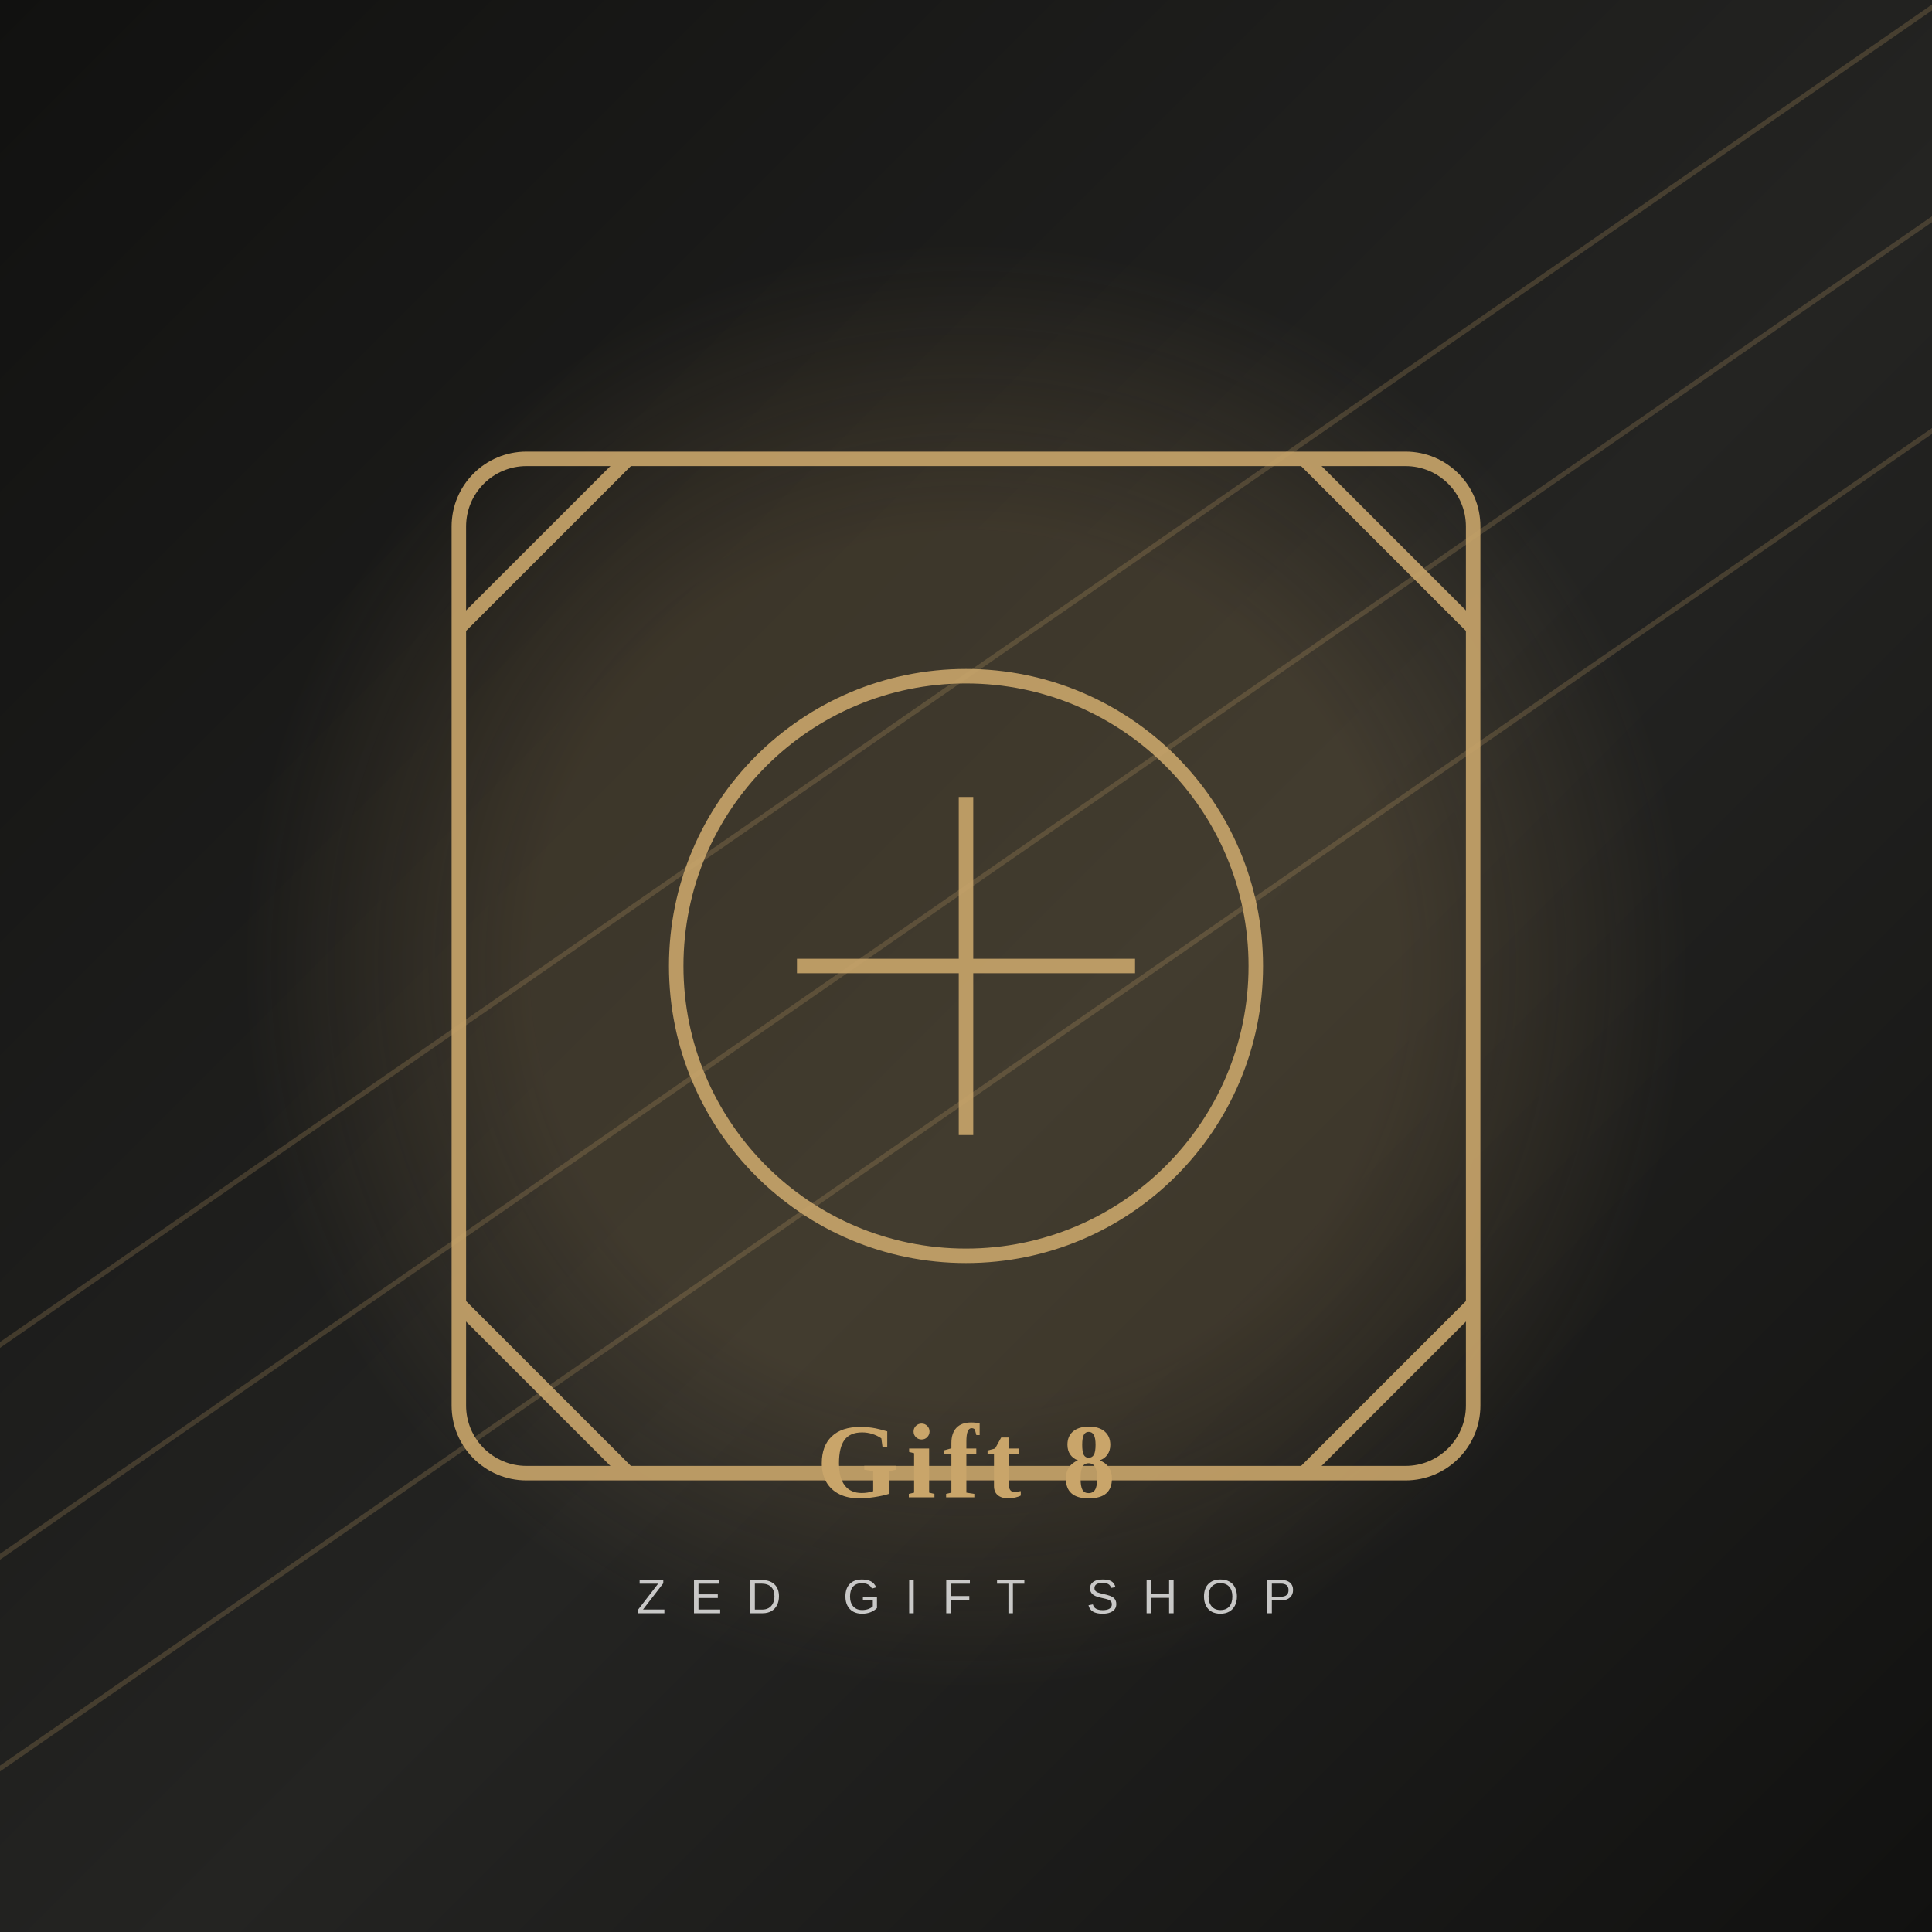
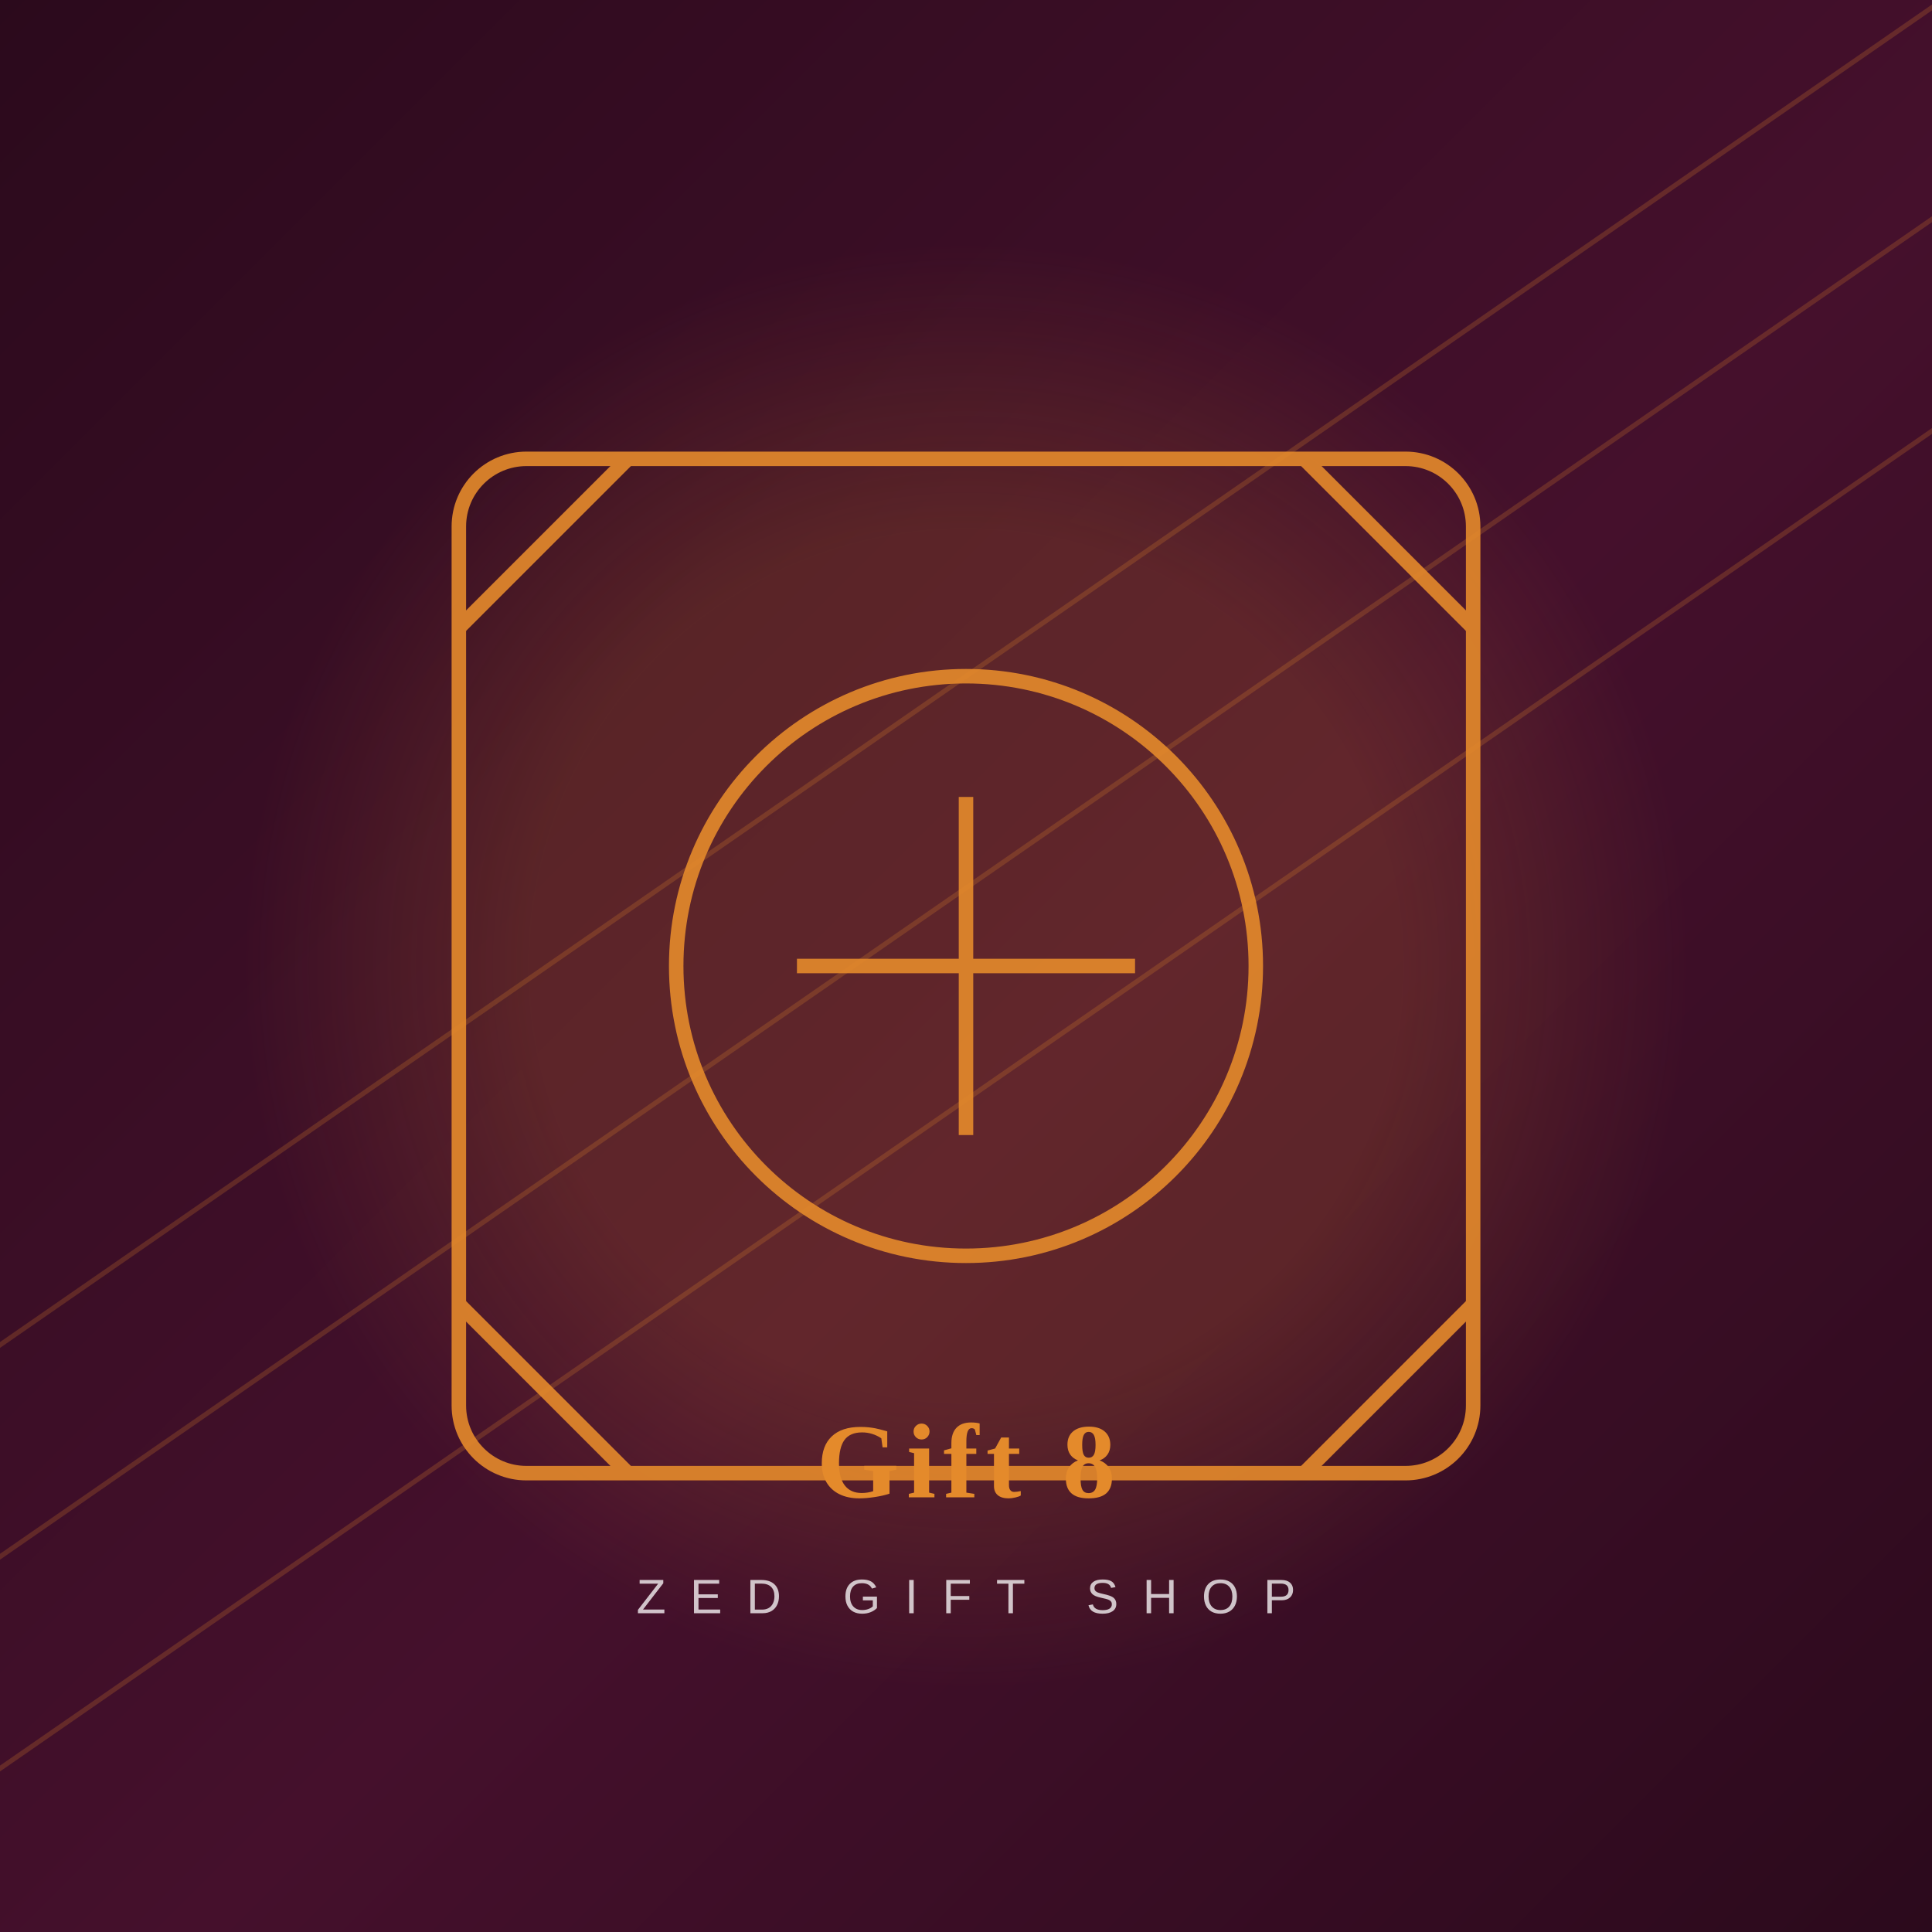
<svg xmlns="http://www.w3.org/2000/svg" width="800" height="800" viewBox="0 0 800 800">
  <defs>
    <linearGradient id="bg" x1="0" y1="0" x2="1" y2="1">
-       <stop offset="0" stop-color="#111110" />
-       <stop offset="0.55" stop-color="#242422" />
-       <stop offset="1" stop-color="#111110" />
+       <stop offset="0" stop-color="#2b0a1c" />
+       <stop offset="0.55" stop-color="#45102c" />
+       <stop offset="1" stop-color="#2b0a1c" />
    </linearGradient>
    <radialGradient id="glow" cx="0.5" cy="0.5" r="0.5">
-       <stop offset="0.6" stop-color="#c9a56a" stop-opacity="0.18" />
-       <stop offset="1" stop-color="#c9a56a" stop-opacity="0" />
+       <stop offset="0.6" stop-color="#e48a2b" stop-opacity="0.18" />
+       <stop offset="1" stop-color="#e48a2b" stop-opacity="0" />
    </radialGradient>
  </defs>
  <rect width="800" height="800" fill="url(#bg)" />
  <circle cx="400" cy="400" r="300" fill="url(#glow)" />
-   <g stroke="#c9a56a" stroke-opacity="0.22" stroke-width="2">
+   <g stroke="#e48a2b" stroke-opacity="0.22" stroke-width="2">
    <path d="M-120 640 L920 -80" />
    <path d="M-80 700 L960 -20" />
    <path d="M-40 760 L1000 40" />
  </g>
-   <g fill="none" stroke="#c9a56a" stroke-width="6" opacity="0.9">
+   <g fill="none" stroke="#e48a2b" stroke-width="6" opacity="0.9">
    <rect x="190" y="190" width="420" height="420" rx="28" />
    <path d="M260 190 L190 260 M540 190 L610 260 M260 610 L190 540 M540 610 L610 540" />
    <circle cx="400" cy="400" r="120" />
    <path d="M400 330 L400 470 M330 400 L470 400" />
  </g>
-   <text x="400" y="620" text-anchor="middle" font-family="Georgia, 'Times New Roman', serif" font-size="44" font-weight="bold" letter-spacing="3" fill="#c9a56a">Gift 8</text>
+   <text x="400" y="620" text-anchor="middle" font-family="Georgia, 'Times New Roman', serif" font-size="44" font-weight="bold" letter-spacing="3" fill="#e48a2b">Gift 8</text>
  <text x="400" y="668" text-anchor="middle" font-family="Arial, sans-serif" font-size="20" letter-spacing="10" fill="#ffffff" fill-opacity="0.75">ZED GIFT SHOP</text>
</svg>
